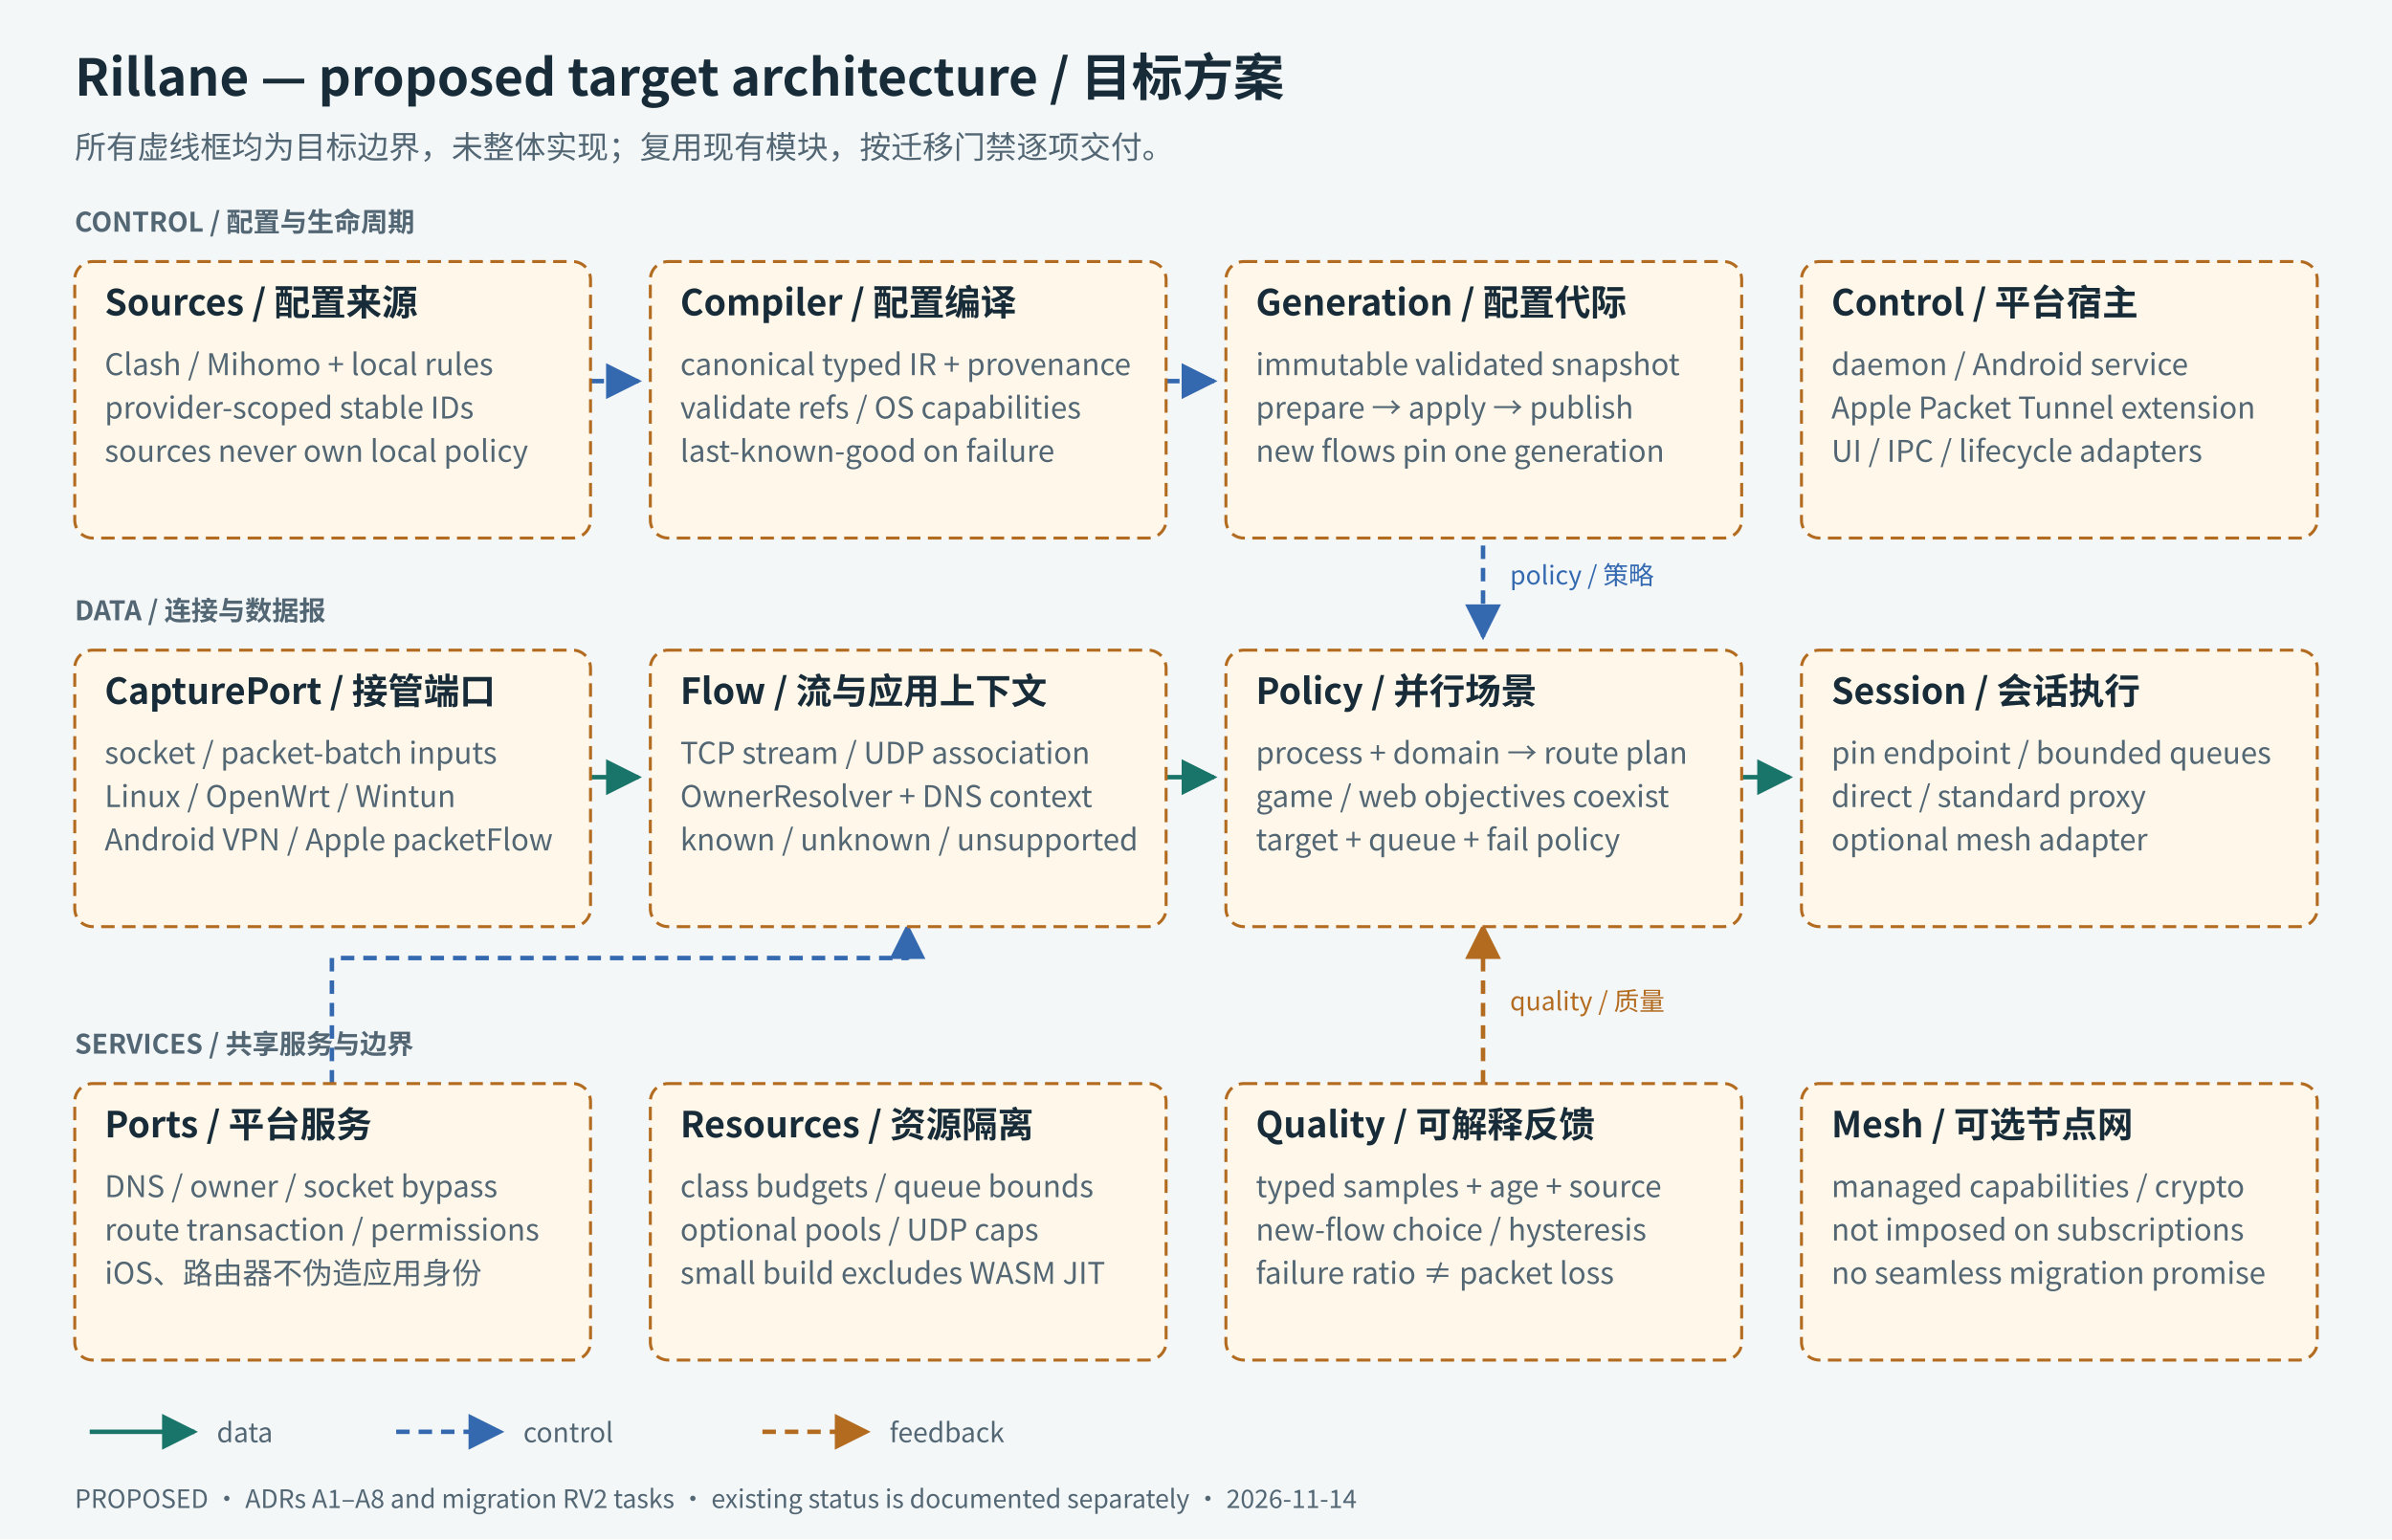
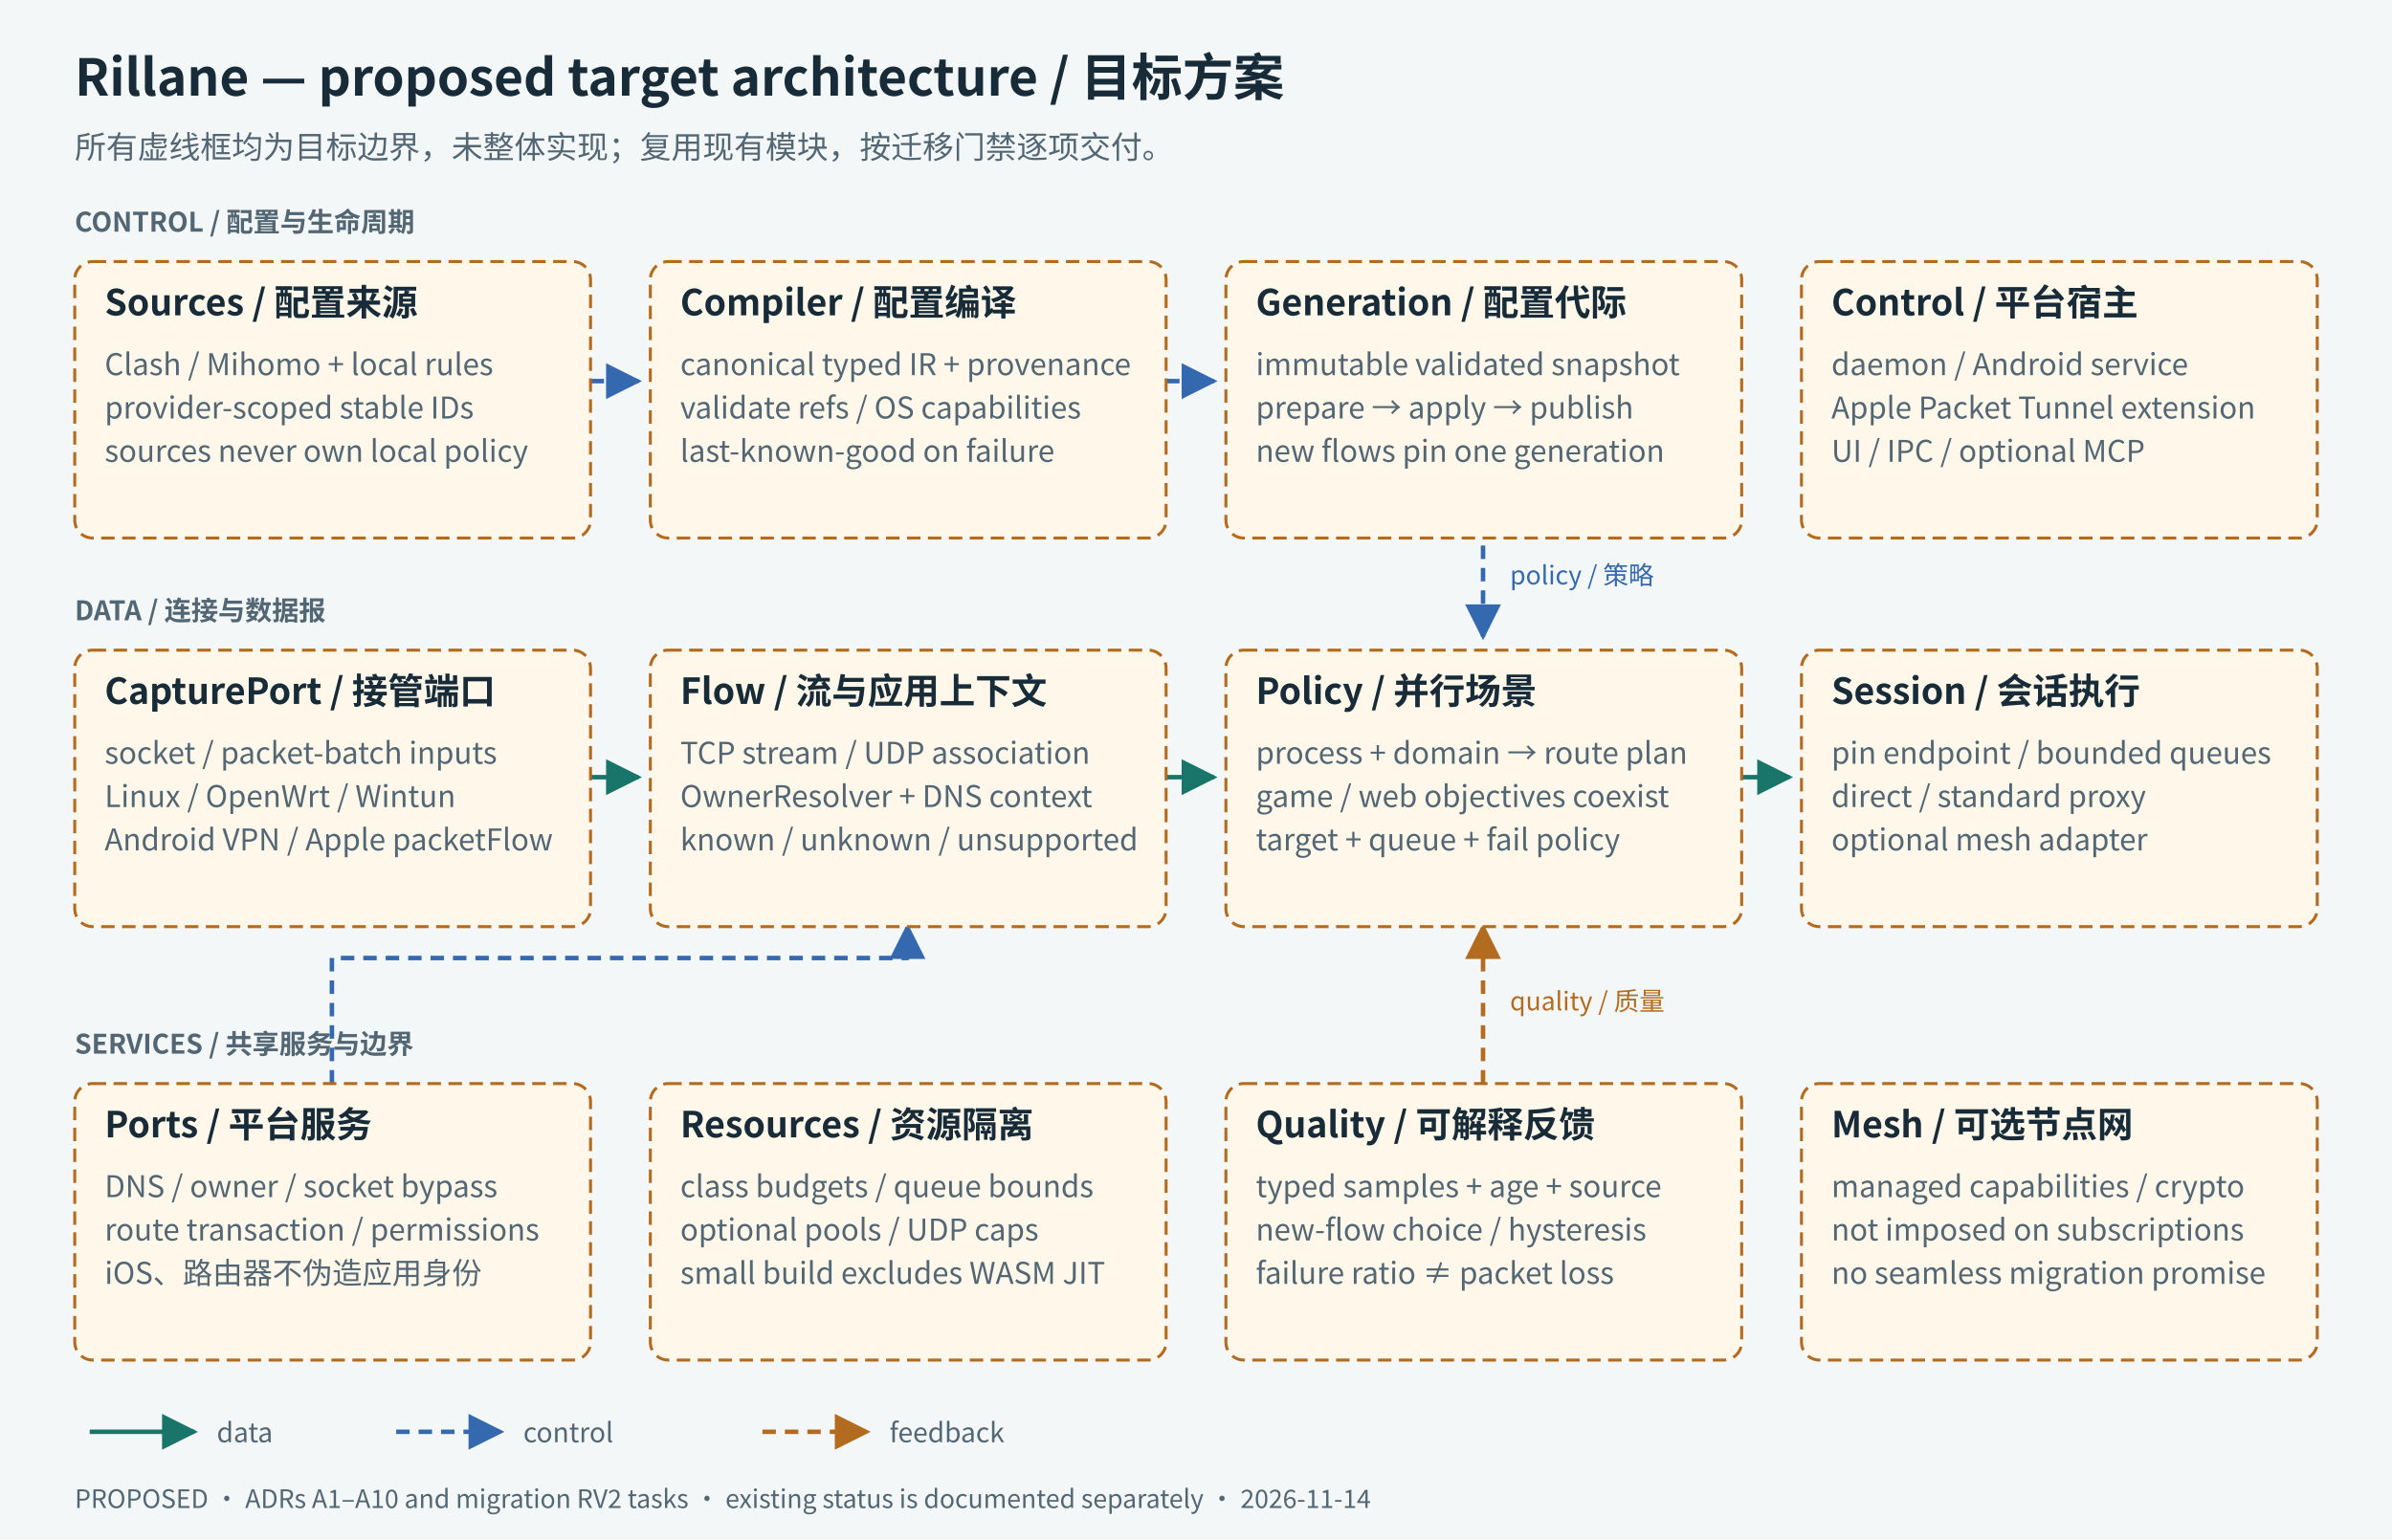
<svg xmlns="http://www.w3.org/2000/svg" width="1600" height="1030" viewBox="0 0 1600 1030" role="img" aria-labelledby="title desc">
  <defs>
    <marker id="data" viewBox="0 0 10 10" refX="9" refY="5" markerWidth="8" markerHeight="8" orient="auto-start-reverse">
      <path d="M0,0 L10,5 L0,10 Z" fill="#197569" />
    </marker>
    <marker id="control" viewBox="0 0 10 10" refX="9" refY="5" markerWidth="8" markerHeight="8" orient="auto-start-reverse">
      <path d="M0,0 L10,5 L0,10 Z" fill="#3469b0" />
    </marker>
    <marker id="feedback" viewBox="0 0 10 10" refX="9" refY="5" markerWidth="8" markerHeight="8" orient="auto-start-reverse">
      <path d="M0,0 L10,5 L0,10 Z" fill="#b36b20" />
    </marker>
  </defs>
  <rect width="1600" height="1030" fill="#f4f7f8" />
  <text x="50" y="64" font-family="'Noto Sans CJK SC','Noto Sans',sans-serif" font-size="34" font-weight="700" fill="#172c38">Rillane — proposed target architecture / 目标方案</text>
  <text x="50" y="106" font-family="'Noto Sans CJK SC','Noto Sans',sans-serif" font-size="21" font-weight="400" fill="#526674">所有虚线框均为目标边界，未整体实现；复用现有模块，按迁移门禁逐项交付。</text>
  <text x="50" y="155" font-family="'Noto Sans CJK SC','Noto Sans',sans-serif" font-size="18" font-weight="600" fill="#526674">CONTROL / 配置与生命周期</text>
  <text x="50" y="415" font-family="'Noto Sans CJK SC','Noto Sans',sans-serif" font-size="18" font-weight="600" fill="#526674">DATA / 连接与数据报</text>
  <text x="50" y="705" font-family="'Noto Sans CJK SC','Noto Sans',sans-serif" font-size="18" font-weight="600" fill="#526674">SERVICES / 共享服务与边界</text>
  <polyline points="395,520 427,520" fill="none" stroke="#197569" stroke-width="3" stroke-linejoin="round" marker-end="url(#data)" />
  <polyline points="780,520 812,520" fill="none" stroke="#197569" stroke-width="3" stroke-linejoin="round" marker-end="url(#data)" />
  <polyline points="1165,520 1197,520" fill="none" stroke="#197569" stroke-width="3" stroke-linejoin="round" marker-end="url(#data)" />
  <polyline points="395,255 427,255" fill="none" stroke="#3469b0" stroke-width="3" stroke-linejoin="round" marker-end="url(#control)" stroke-dasharray="9 6" />
  <polyline points="780,255 812,255" fill="none" stroke="#3469b0" stroke-width="3" stroke-linejoin="round" marker-end="url(#control)" stroke-dasharray="9 6" />
  <polyline points="992,350 992,426" fill="none" stroke="#3469b0" stroke-width="3" stroke-linejoin="round" marker-end="url(#control)" stroke-dasharray="9 6" />
  <text x="1010" y="391" font-family="'Noto Sans CJK SC','Noto Sans',sans-serif" font-size="17" font-weight="400" fill="#3469b0">policy / 策略</text>
  <polyline points="222,725 222,641 607,641 607,620" fill="none" stroke="#3469b0" stroke-width="3" stroke-linejoin="round" marker-end="url(#control)" stroke-dasharray="9 6" />
  <polyline points="992,725 992,620" fill="none" stroke="#b36b20" stroke-width="3" stroke-linejoin="round" marker-end="url(#feedback)" stroke-dasharray="9 6" />
  <text x="1010" y="676" font-family="'Noto Sans CJK SC','Noto Sans',sans-serif" font-size="17" font-weight="400" fill="#b36b20">quality / 质量</text>
  <rect x="50" y="175" width="345" height="185" rx="12" fill="#fff7e9" stroke="#b36b20" stroke-width="2" stroke-dasharray="9 5" />
  <text x="70" y="211" font-family="'Noto Sans CJK SC','Noto Sans',sans-serif" font-size="24" font-weight="650" fill="#172c38">Sources / 配置来源</text>
  <text x="70" y="251" font-family="'Noto Sans CJK SC','Noto Sans',sans-serif" font-size="20" font-weight="400" fill="#526674">Clash / Mihomo + local rules</text>
  <text x="70" y="280" font-family="'Noto Sans CJK SC','Noto Sans',sans-serif" font-size="20" font-weight="400" fill="#526674">provider-scoped stable IDs</text>
  <text x="70" y="309" font-family="'Noto Sans CJK SC','Noto Sans',sans-serif" font-size="20" font-weight="400" fill="#526674">sources never own local policy</text>
  <rect x="435" y="175" width="345" height="185" rx="12" fill="#fff7e9" stroke="#b36b20" stroke-width="2" stroke-dasharray="9 5" />
  <text x="455" y="211" font-family="'Noto Sans CJK SC','Noto Sans',sans-serif" font-size="24" font-weight="650" fill="#172c38">Compiler / 配置编译</text>
  <text x="455" y="251" font-family="'Noto Sans CJK SC','Noto Sans',sans-serif" font-size="20" font-weight="400" fill="#526674">canonical typed IR + provenance</text>
  <text x="455" y="280" font-family="'Noto Sans CJK SC','Noto Sans',sans-serif" font-size="20" font-weight="400" fill="#526674">validate refs / OS capabilities</text>
  <text x="455" y="309" font-family="'Noto Sans CJK SC','Noto Sans',sans-serif" font-size="20" font-weight="400" fill="#526674">last-known-good on failure</text>
  <rect x="820" y="175" width="345" height="185" rx="12" fill="#fff7e9" stroke="#b36b20" stroke-width="2" stroke-dasharray="9 5" />
  <text x="840" y="211" font-family="'Noto Sans CJK SC','Noto Sans',sans-serif" font-size="24" font-weight="650" fill="#172c38">Generation / 配置代际</text>
  <text x="840" y="251" font-family="'Noto Sans CJK SC','Noto Sans',sans-serif" font-size="20" font-weight="400" fill="#526674">immutable validated snapshot</text>
  <text x="840" y="280" font-family="'Noto Sans CJK SC','Noto Sans',sans-serif" font-size="20" font-weight="400" fill="#526674">prepare → apply → publish</text>
  <text x="840" y="309" font-family="'Noto Sans CJK SC','Noto Sans',sans-serif" font-size="20" font-weight="400" fill="#526674">new flows pin one generation</text>
  <rect x="1205" y="175" width="345" height="185" rx="12" fill="#fff7e9" stroke="#b36b20" stroke-width="2" stroke-dasharray="9 5" />
  <text x="1225" y="211" font-family="'Noto Sans CJK SC','Noto Sans',sans-serif" font-size="24" font-weight="650" fill="#172c38">Control / 平台宿主</text>
  <text x="1225" y="251" font-family="'Noto Sans CJK SC','Noto Sans',sans-serif" font-size="20" font-weight="400" fill="#526674">daemon / Android service</text>
  <text x="1225" y="280" font-family="'Noto Sans CJK SC','Noto Sans',sans-serif" font-size="20" font-weight="400" fill="#526674">Apple Packet Tunnel extension</text>
-   <text x="1225" y="309" font-family="'Noto Sans CJK SC','Noto Sans',sans-serif" font-size="20" font-weight="400" fill="#526674">UI / IPC / lifecycle adapters</text>
+   <text x="1225" y="309" font-family="'Noto Sans CJK SC','Noto Sans',sans-serif" font-size="20" font-weight="400" fill="#526674">UI / IPC / optional MCP</text>
  <rect x="50" y="435" width="345" height="185" rx="12" fill="#fff7e9" stroke="#b36b20" stroke-width="2" stroke-dasharray="9 5" />
  <text x="70" y="471" font-family="'Noto Sans CJK SC','Noto Sans',sans-serif" font-size="24" font-weight="650" fill="#172c38">CapturePort / 接管端口</text>
  <text x="70" y="511" font-family="'Noto Sans CJK SC','Noto Sans',sans-serif" font-size="20" font-weight="400" fill="#526674">socket / packet-batch inputs</text>
  <text x="70" y="540" font-family="'Noto Sans CJK SC','Noto Sans',sans-serif" font-size="20" font-weight="400" fill="#526674">Linux / OpenWrt / Wintun</text>
  <text x="70" y="569" font-family="'Noto Sans CJK SC','Noto Sans',sans-serif" font-size="20" font-weight="400" fill="#526674">Android VPN / Apple packetFlow</text>
  <rect x="435" y="435" width="345" height="185" rx="12" fill="#fff7e9" stroke="#b36b20" stroke-width="2" stroke-dasharray="9 5" />
  <text x="455" y="471" font-family="'Noto Sans CJK SC','Noto Sans',sans-serif" font-size="24" font-weight="650" fill="#172c38">Flow / 流与应用上下文</text>
  <text x="455" y="511" font-family="'Noto Sans CJK SC','Noto Sans',sans-serif" font-size="20" font-weight="400" fill="#526674">TCP stream / UDP association</text>
  <text x="455" y="540" font-family="'Noto Sans CJK SC','Noto Sans',sans-serif" font-size="20" font-weight="400" fill="#526674">OwnerResolver + DNS context</text>
  <text x="455" y="569" font-family="'Noto Sans CJK SC','Noto Sans',sans-serif" font-size="20" font-weight="400" fill="#526674">known / unknown / unsupported</text>
  <rect x="820" y="435" width="345" height="185" rx="12" fill="#fff7e9" stroke="#b36b20" stroke-width="2" stroke-dasharray="9 5" />
  <text x="840" y="471" font-family="'Noto Sans CJK SC','Noto Sans',sans-serif" font-size="24" font-weight="650" fill="#172c38">Policy / 并行场景</text>
  <text x="840" y="511" font-family="'Noto Sans CJK SC','Noto Sans',sans-serif" font-size="20" font-weight="400" fill="#526674">process + domain → route plan</text>
  <text x="840" y="540" font-family="'Noto Sans CJK SC','Noto Sans',sans-serif" font-size="20" font-weight="400" fill="#526674">game / web objectives coexist</text>
  <text x="840" y="569" font-family="'Noto Sans CJK SC','Noto Sans',sans-serif" font-size="20" font-weight="400" fill="#526674">target + queue + fail policy</text>
  <rect x="1205" y="435" width="345" height="185" rx="12" fill="#fff7e9" stroke="#b36b20" stroke-width="2" stroke-dasharray="9 5" />
  <text x="1225" y="471" font-family="'Noto Sans CJK SC','Noto Sans',sans-serif" font-size="24" font-weight="650" fill="#172c38">Session / 会话执行</text>
  <text x="1225" y="511" font-family="'Noto Sans CJK SC','Noto Sans',sans-serif" font-size="20" font-weight="400" fill="#526674">pin endpoint / bounded queues</text>
  <text x="1225" y="540" font-family="'Noto Sans CJK SC','Noto Sans',sans-serif" font-size="20" font-weight="400" fill="#526674">direct / standard proxy</text>
  <text x="1225" y="569" font-family="'Noto Sans CJK SC','Noto Sans',sans-serif" font-size="20" font-weight="400" fill="#526674">optional mesh adapter</text>
  <rect x="50" y="725" width="345" height="185" rx="12" fill="#fff7e9" stroke="#b36b20" stroke-width="2" stroke-dasharray="9 5" />
  <text x="70" y="761" font-family="'Noto Sans CJK SC','Noto Sans',sans-serif" font-size="24" font-weight="650" fill="#172c38">Ports / 平台服务</text>
  <text x="70" y="801" font-family="'Noto Sans CJK SC','Noto Sans',sans-serif" font-size="20" font-weight="400" fill="#526674">DNS / owner / socket bypass</text>
  <text x="70" y="830" font-family="'Noto Sans CJK SC','Noto Sans',sans-serif" font-size="20" font-weight="400" fill="#526674">route transaction / permissions</text>
  <text x="70" y="859" font-family="'Noto Sans CJK SC','Noto Sans',sans-serif" font-size="20" font-weight="400" fill="#526674">iOS、路由器不伪造应用身份</text>
  <rect x="435" y="725" width="345" height="185" rx="12" fill="#fff7e9" stroke="#b36b20" stroke-width="2" stroke-dasharray="9 5" />
  <text x="455" y="761" font-family="'Noto Sans CJK SC','Noto Sans',sans-serif" font-size="24" font-weight="650" fill="#172c38">Resources / 资源隔离</text>
  <text x="455" y="801" font-family="'Noto Sans CJK SC','Noto Sans',sans-serif" font-size="20" font-weight="400" fill="#526674">class budgets / queue bounds</text>
  <text x="455" y="830" font-family="'Noto Sans CJK SC','Noto Sans',sans-serif" font-size="20" font-weight="400" fill="#526674">optional pools / UDP caps</text>
  <text x="455" y="859" font-family="'Noto Sans CJK SC','Noto Sans',sans-serif" font-size="20" font-weight="400" fill="#526674">small build excludes WASM JIT</text>
  <rect x="820" y="725" width="345" height="185" rx="12" fill="#fff7e9" stroke="#b36b20" stroke-width="2" stroke-dasharray="9 5" />
  <text x="840" y="761" font-family="'Noto Sans CJK SC','Noto Sans',sans-serif" font-size="24" font-weight="650" fill="#172c38">Quality / 可解释反馈</text>
  <text x="840" y="801" font-family="'Noto Sans CJK SC','Noto Sans',sans-serif" font-size="20" font-weight="400" fill="#526674">typed samples + age + source</text>
  <text x="840" y="830" font-family="'Noto Sans CJK SC','Noto Sans',sans-serif" font-size="20" font-weight="400" fill="#526674">new-flow choice / hysteresis</text>
  <text x="840" y="859" font-family="'Noto Sans CJK SC','Noto Sans',sans-serif" font-size="20" font-weight="400" fill="#526674">failure ratio ≠ packet loss</text>
  <rect x="1205" y="725" width="345" height="185" rx="12" fill="#fff7e9" stroke="#b36b20" stroke-width="2" stroke-dasharray="9 5" />
  <text x="1225" y="761" font-family="'Noto Sans CJK SC','Noto Sans',sans-serif" font-size="24" font-weight="650" fill="#172c38">Mesh / 可选节点网</text>
  <text x="1225" y="801" font-family="'Noto Sans CJK SC','Noto Sans',sans-serif" font-size="20" font-weight="400" fill="#526674">managed capabilities / crypto</text>
  <text x="1225" y="830" font-family="'Noto Sans CJK SC','Noto Sans',sans-serif" font-size="20" font-weight="400" fill="#526674">not imposed on subscriptions</text>
  <text x="1225" y="859" font-family="'Noto Sans CJK SC','Noto Sans',sans-serif" font-size="20" font-weight="400" fill="#526674">no seamless migration promise</text>
  <polyline points="60,958 130,958" fill="none" stroke="#197569" stroke-width="3" stroke-linejoin="round" marker-end="url(#data)" />
  <text x="145" y="965" font-family="'Noto Sans CJK SC','Noto Sans',sans-serif" font-size="18" font-weight="400" fill="#526674">data</text>
  <polyline points="265,958 335,958" fill="none" stroke="#3469b0" stroke-width="3" stroke-linejoin="round" marker-end="url(#control)" stroke-dasharray="9 6" />
  <text x="350" y="965" font-family="'Noto Sans CJK SC','Noto Sans',sans-serif" font-size="18" font-weight="400" fill="#526674">control</text>
  <polyline points="510,958 580,958" fill="none" stroke="#b36b20" stroke-width="3" stroke-linejoin="round" marker-end="url(#feedback)" stroke-dasharray="9 6" />
  <text x="595" y="965" font-family="'Noto Sans CJK SC','Noto Sans',sans-serif" font-size="18" font-weight="400" fill="#526674">feedback</text>
-   <text x="50" y="1009" font-family="'Noto Sans CJK SC','Noto Sans',sans-serif" font-size="17" font-weight="400" fill="#526674">PROPOSED · ADRs A1–A8 and migration RV2 tasks · existing status is documented separately · 2026-11-14</text>
+   <text x="50" y="1009" font-family="'Noto Sans CJK SC','Noto Sans',sans-serif" font-size="17" font-weight="400" fill="#526674">PROPOSED · ADRs A1–A10 and migration RV2 tasks · existing status is documented separately · 2026-11-14</text>
</svg>
